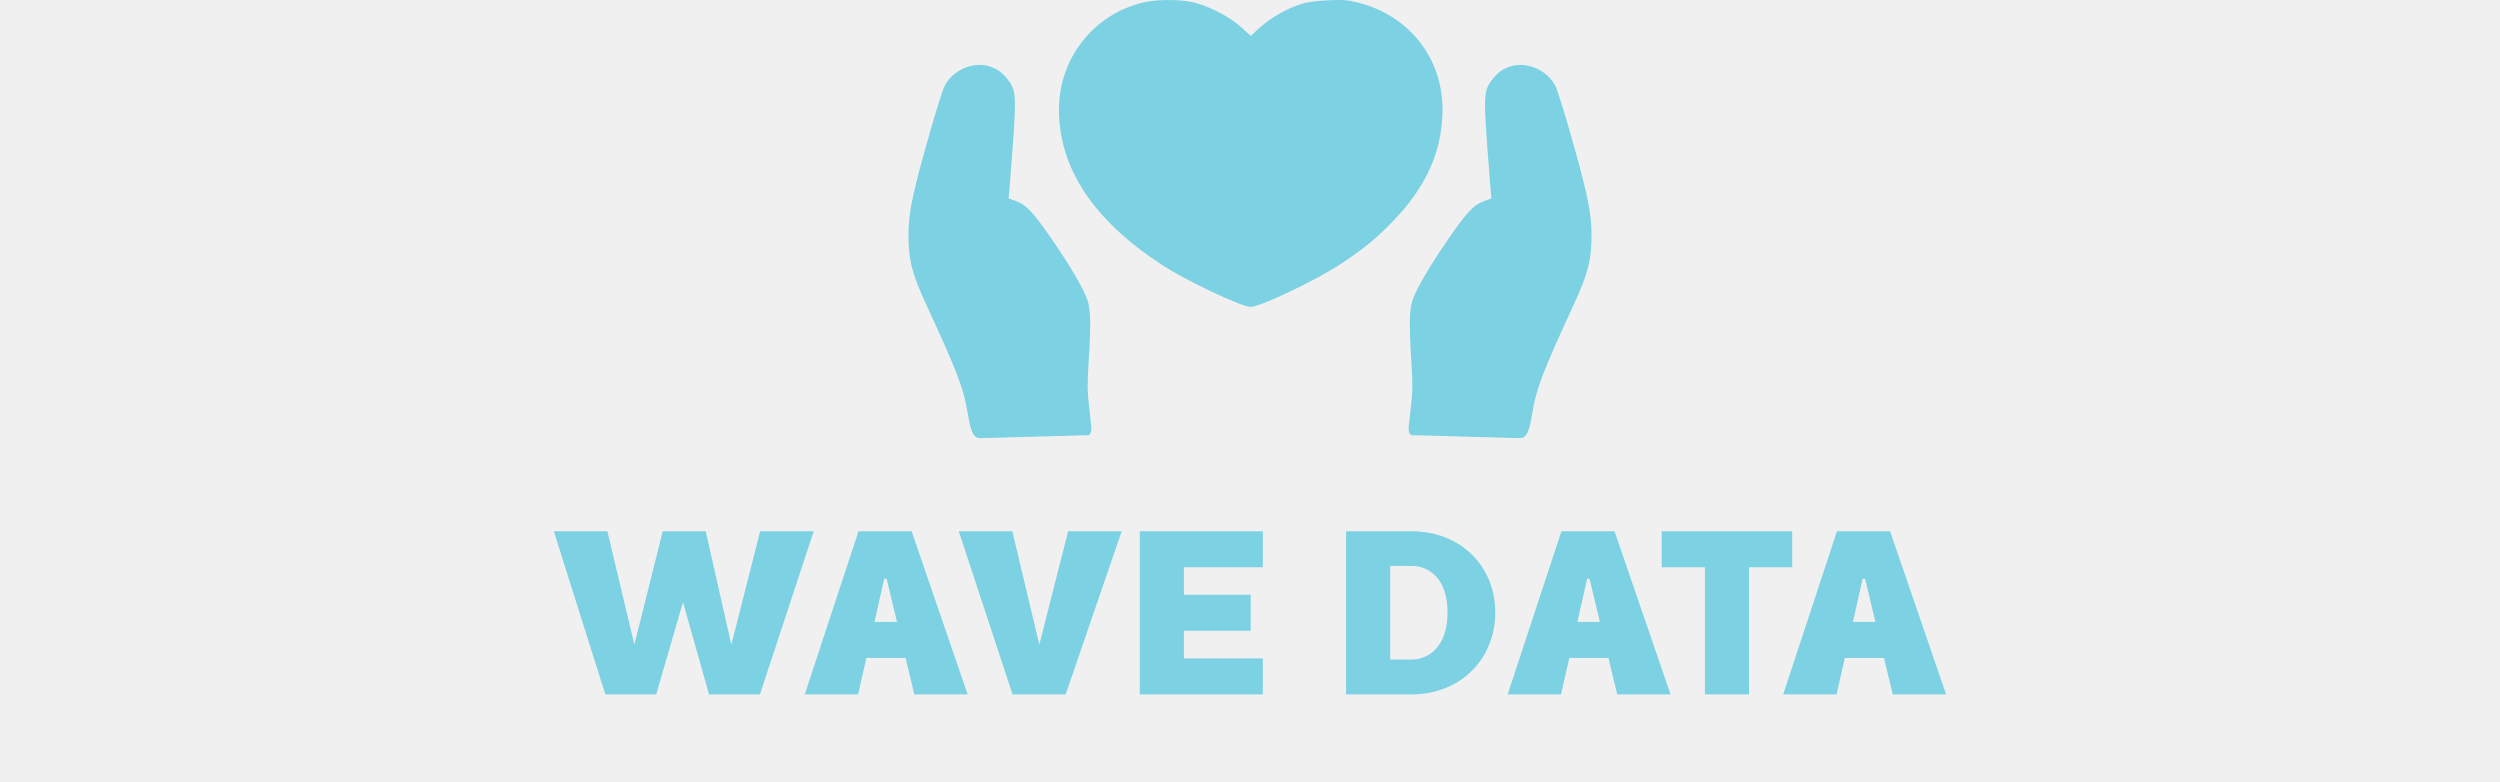
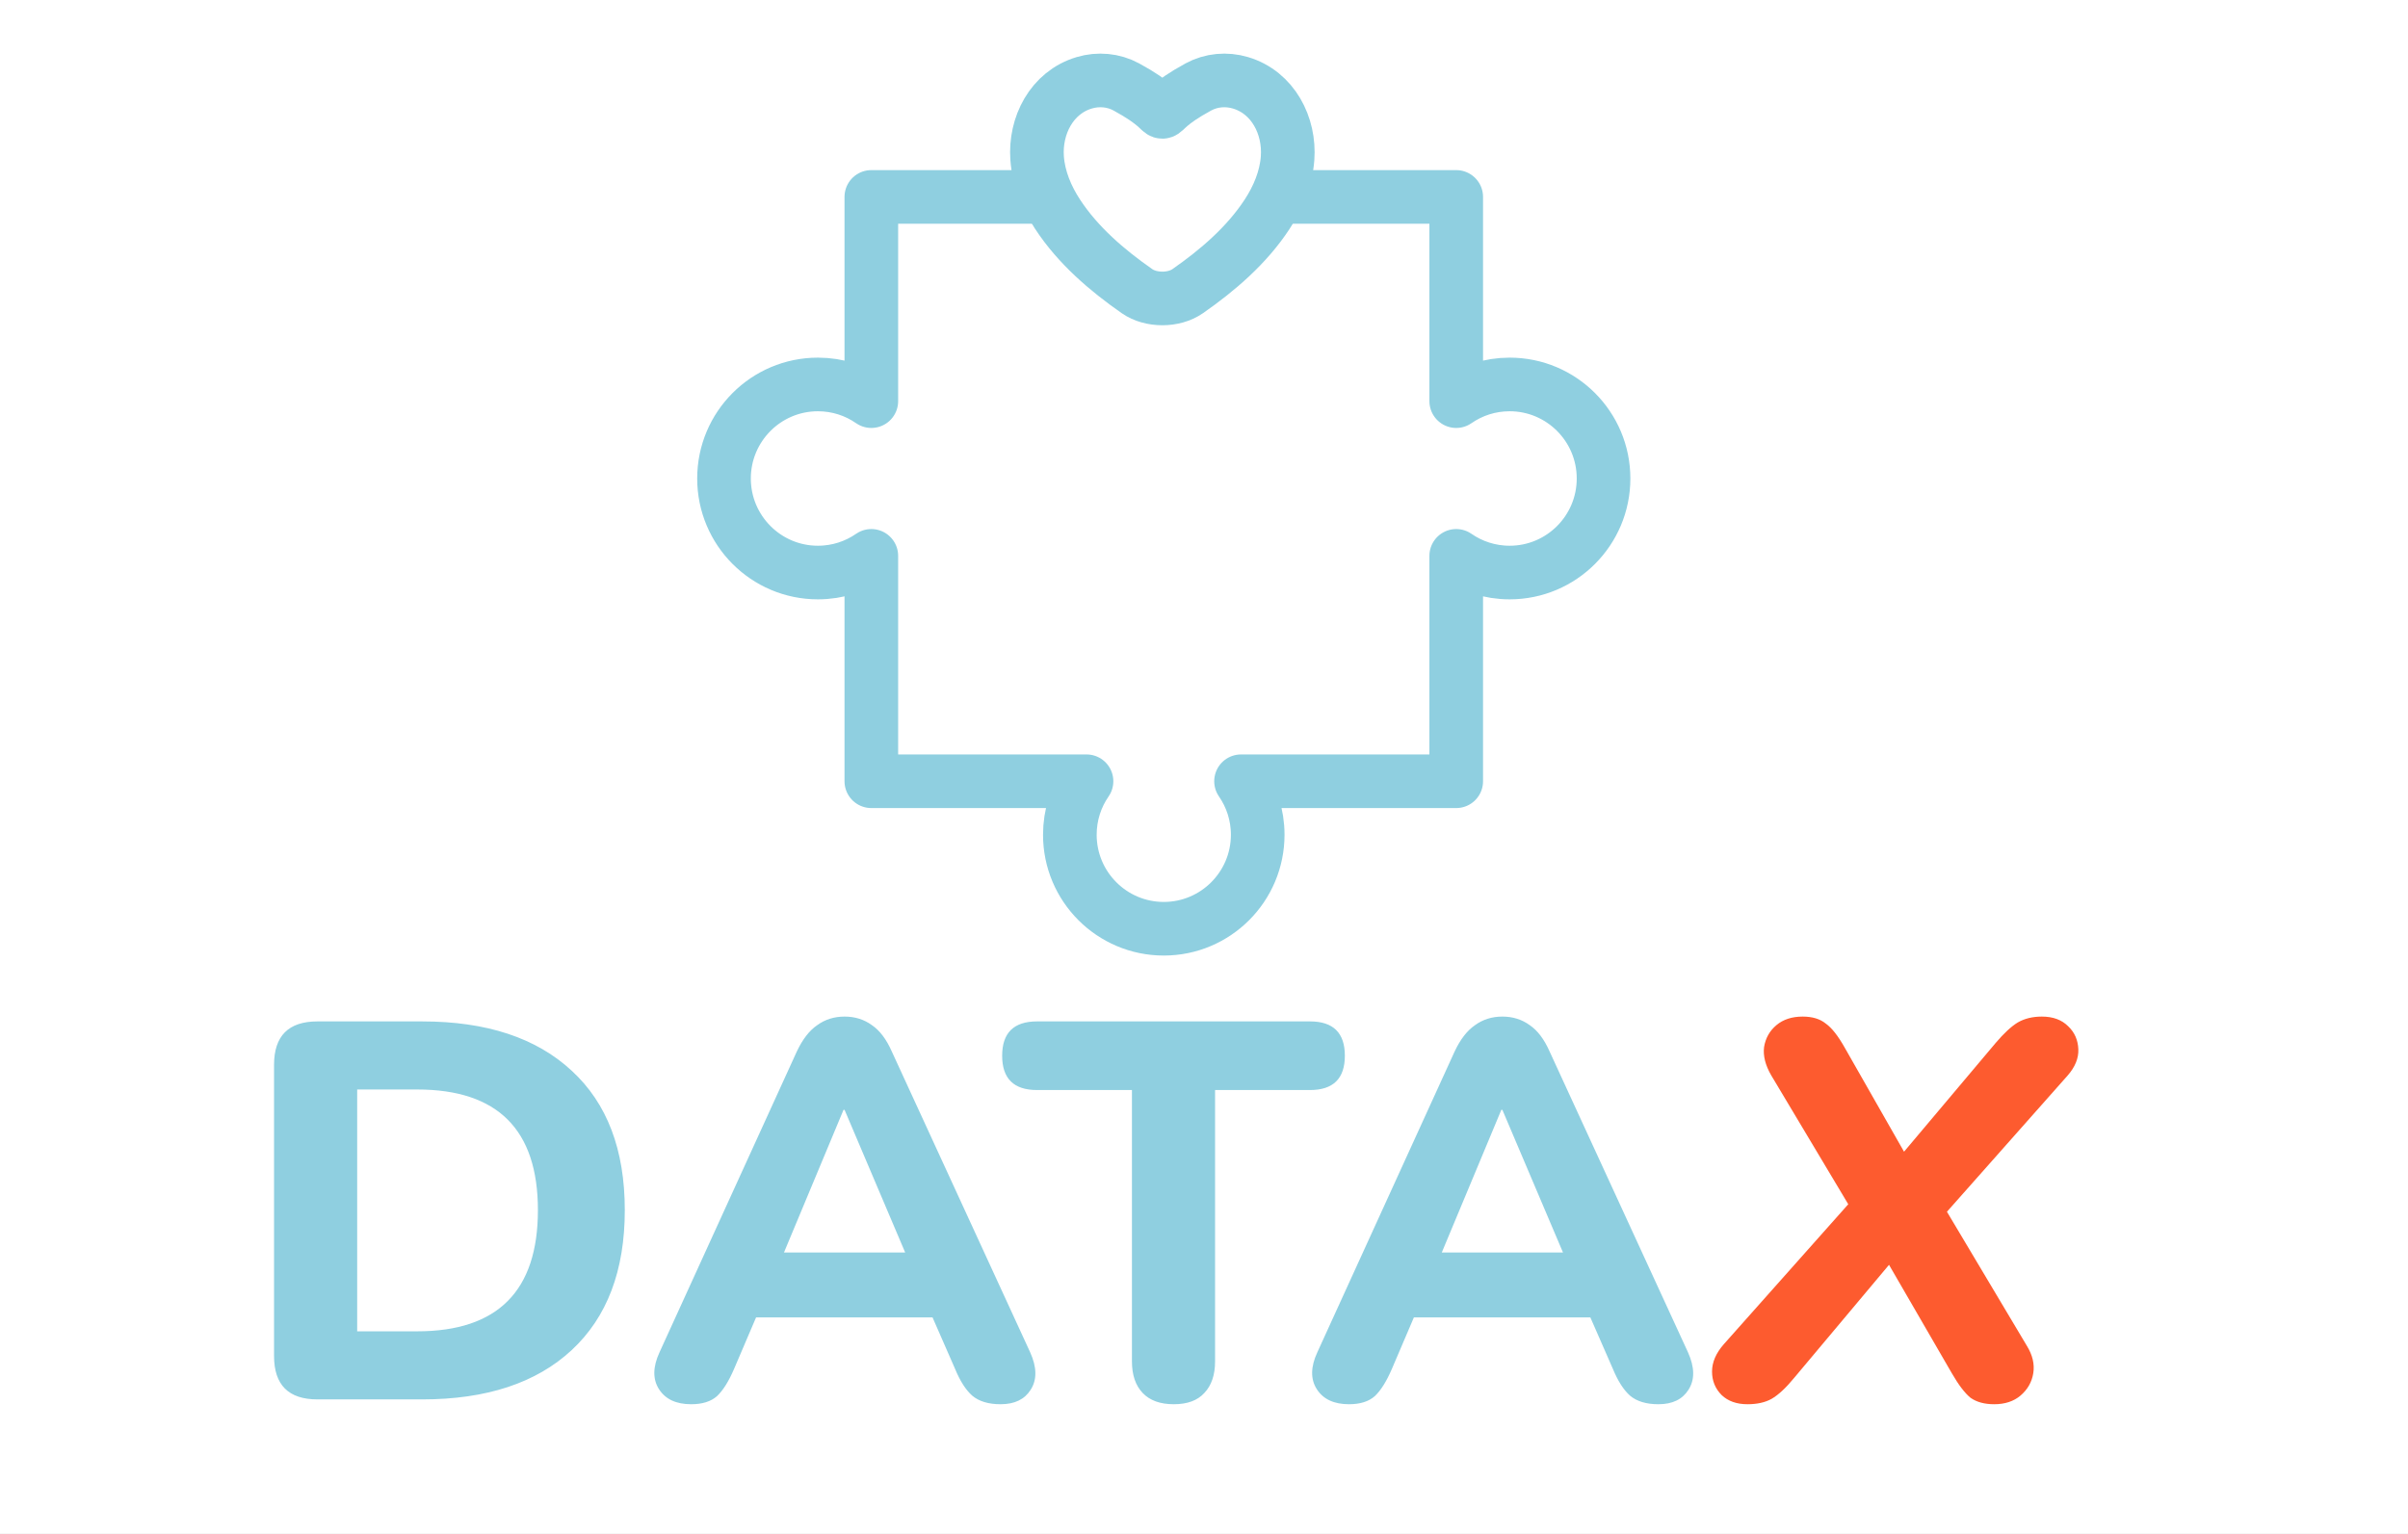
- <svg xmlns="http://www.w3.org/2000/svg" width="400" height="125" viewBox="0 0 400 125" fill="none">
-   <path fill-rule="evenodd" clip-rule="evenodd" d="M182.83 0.415C174.929 2.356 169.456 9.324 169.433 17.48C169.41 26.869 174.929 35.207 185.875 42.357C189.883 44.962 198.607 49.096 200.119 49.096C201.63 49.096 210.424 44.915 214.431 42.288C218.073 39.912 220.156 38.2 222.926 35.343C228.262 29.815 230.803 24.035 230.803 17.456C230.78 9.232 225.421 2.47 217.293 0.415C215.644 0.003 214.935 -0.065 212.484 0.05C210.584 0.141 209.164 0.324 208.224 0.621C205.98 1.329 203.233 2.883 201.629 4.368L200.118 5.739L198.584 4.346C196.729 2.655 193.225 0.874 190.798 0.348C188.624 -0.133 184.891 -0.11 182.83 0.415ZM238.69 12.811C239.582 11.666 240.314 11.094 241.505 10.682C244.206 9.72 247.617 11.185 248.92 13.864C249.171 14.413 250.111 17.39 251.003 20.459C253.979 30.81 254.643 33.97 254.643 37.565C254.643 41.664 254.094 43.771 251.713 48.921C246.723 59.753 245.785 62.225 245.144 66.256C244.64 69.256 244.206 70.104 243.13 70.104L225.78 69.623C225.368 69.211 225.322 68.958 225.414 68.065C225.482 67.494 225.666 65.89 225.803 64.539C226.032 62.616 226.032 61.128 225.826 58.014C225.437 51.9 225.482 49.495 226.032 47.938C226.673 46.129 228.825 42.443 231.708 38.274C234.73 33.901 235.828 32.733 237.43 32.183L238.621 31.748L238.506 30.489C238.465 30.07 238.355 28.6 238.212 26.705L238.212 26.696C238.121 25.491 238.018 24.114 237.912 22.726C237.385 15.353 237.477 14.415 238.69 12.811ZM158.495 10.682C159.686 11.094 160.418 11.666 161.31 12.811C162.523 14.415 162.615 15.353 162.088 22.726C161.982 24.116 161.878 25.496 161.788 26.704C161.646 28.599 161.535 30.07 161.494 30.489L161.379 31.748L162.57 32.183C164.172 32.733 165.27 33.901 168.292 38.274C171.176 42.443 173.327 46.129 173.969 47.938C174.518 49.495 174.563 51.9 174.174 58.014C173.969 61.128 173.969 62.616 174.197 64.539C174.334 65.89 174.518 67.494 174.586 68.065C174.678 68.958 174.632 69.211 174.22 69.623L156.87 70.104C155.794 70.104 155.36 69.256 154.856 66.256C154.215 62.225 153.277 59.753 148.287 48.921C145.906 43.771 145.357 41.664 145.357 37.565C145.357 33.97 146.021 30.81 148.997 20.459C149.889 17.39 150.829 14.413 151.08 13.864C152.384 11.185 155.794 9.72 158.495 10.682Z" fill="#7CD1E3" />
-   <path d="M121.624 85.004L117.016 103.148L112.912 85.004H112.588H106.036L101.5 103.148L97.18 85.004H88.612L96.856 111.104H104.992L109.276 96.344L113.452 111.104H121.588L130.192 85.004H121.624ZM146.292 111.104H154.824L145.86 85.004H137.364L128.76 111.104H137.292L138.624 105.272H144.888L146.292 111.104ZM139.92 99.511L141.468 92.6H141.864L143.52 99.511H139.92ZM170.901 85.004L166.293 103.148L161.973 85.004H153.405L162.009 111.104H170.505L179.469 85.004H170.901ZM202.054 90.763V85.004H182.362V111.104H202.054V105.344H189.418V100.916H200.11V95.156H189.418V90.763H202.054ZM225.85 85.004H215.374V111.104H225.85C233.626 111.104 239.242 105.488 239.242 97.999C239.242 90.511 233.626 85.004 225.85 85.004ZM225.85 105.524H222.43V90.547H225.85C228.442 90.547 231.61 92.347 231.61 97.999C231.61 103.616 228.442 105.524 225.85 105.524ZM258.757 111.104H267.289L258.325 85.004H249.829L241.225 111.104H249.757L251.089 105.272H257.353L258.757 111.104ZM252.385 99.511L253.933 92.6H254.329L255.985 99.511H252.385ZM286.754 85.004H265.874V90.763H272.786V111.104H279.842V90.763H286.754V85.004ZM302.843 111.104H311.375L302.411 85.004H293.915L285.311 111.104H293.843L295.175 105.272H301.439L302.843 111.104ZM296.471 99.511L298.019 92.6H298.415L300.071 99.511H296.471Z" fill="#7CD1E3" />
+ <svg xmlns="http://www.w3.org/2000/svg" width="449" height="286" viewBox="0 0 449 286" fill="none">
+   <rect width="449" height="286" fill="white" />
+   <path d="M59.2 261C53.8 261 51.1 258.3 51.1 252.9V198.6C51.1 193.2 53.8 190.5 59.2 190.5H78.7C90.7 190.5 100 193.567 106.6 199.7C113.2 205.767 116.5 214.433 116.5 225.7C116.5 236.967 113.2 245.667 106.6 251.8C100 257.933 90.7 261 78.7 261H59.2ZM66.6 248.3H77.8C92.8 248.3 100.3 240.767 100.3 225.7C100.3 210.7 92.8 203.2 77.8 203.2H66.6V248.3ZM128.881 261.9C126.081 261.9 124.081 260.967 122.881 259.1C121.681 257.233 121.715 254.933 122.981 252.2L148.581 196.1C149.648 193.833 150.915 192.2 152.381 191.2C153.848 190.133 155.548 189.6 157.481 189.6C159.415 189.6 161.115 190.133 162.581 191.2C164.048 192.2 165.281 193.833 166.281 196.1L192.081 252.2C193.348 255 193.381 257.333 192.181 259.2C191.048 261 189.181 261.9 186.581 261.9C184.315 261.9 182.548 261.367 181.281 260.3C180.081 259.233 179.015 257.567 178.081 255.3L173.881 245.7H140.981L136.881 255.3C135.881 257.633 134.815 259.333 133.681 260.4C132.548 261.4 130.948 261.9 128.881 261.9ZM157.281 207L146.181 233.6H168.781L157.481 207H157.281ZM218.864 261.9C216.331 261.9 214.397 261.2 213.064 259.8C211.731 258.4 211.064 256.433 211.064 253.9V203.3H193.364C189.031 203.3 186.864 201.167 186.864 196.9C186.864 192.633 189.031 190.5 193.364 190.5H244.264C248.597 190.5 250.764 192.633 250.764 196.9C250.764 201.167 248.597 203.3 244.264 203.3H226.564V253.9C226.564 256.433 225.897 258.4 224.564 259.8C223.297 261.2 221.397 261.9 218.864 261.9ZM251.538 261.9C248.738 261.9 246.738 260.967 245.538 259.1C244.338 257.233 244.371 254.933 245.638 252.2L271.238 196.1C272.304 193.833 273.571 192.2 275.038 191.2C276.504 190.133 278.204 189.6 280.138 189.6C282.071 189.6 283.771 190.133 285.238 191.2C286.704 192.2 287.938 193.833 288.938 196.1L314.738 252.2C316.004 255 316.038 257.333 314.838 259.2C313.704 261 311.838 261.9 309.238 261.9C306.971 261.9 305.204 261.367 303.938 260.3C302.738 259.233 301.671 257.567 300.738 255.3L296.538 245.7H263.638L259.538 255.3C258.538 257.633 257.471 259.333 256.338 260.4C255.204 261.4 253.604 261.9 251.538 261.9ZM279.938 207L268.837 233.6H291.438L280.138 207H279.938Z" fill="#8FCFE0" />
+   <path d="M325.83 261.9C323.83 261.9 322.23 261.333 321.03 260.2C319.83 259 319.23 257.533 319.23 255.8C319.23 254.067 319.964 252.367 321.43 250.7L344.63 224.6L330.23 200.5C329.164 198.633 328.73 196.9 328.93 195.3C329.197 193.633 329.964 192.267 331.23 191.2C332.497 190.133 334.13 189.6 336.13 189.6C337.93 189.6 339.364 190.033 340.43 190.9C341.564 191.7 342.764 193.233 344.03 195.5L355.03 214.8L372.13 194.5C373.664 192.7 375.03 191.433 376.23 190.7C377.497 189.967 378.997 189.6 380.73 189.6C382.797 189.6 384.43 190.2 385.63 191.4C386.83 192.533 387.464 193.967 387.53 195.7C387.597 197.367 386.93 199 385.53 200.6L363.03 226L377.93 251C378.997 252.733 379.397 254.433 379.13 256.1C378.864 257.767 378.064 259.167 376.73 260.3C375.464 261.367 373.83 261.9 371.83 261.9C370.03 261.9 368.564 261.5 367.43 260.7C366.364 259.833 365.197 258.3 363.93 256.1L352.23 235.9L334.53 257C332.997 258.867 331.597 260.167 330.33 260.9C329.13 261.567 327.63 261.9 325.83 261.9Z" fill="#FD5B2F" />
+   <path d="M199.486 26.751C199.486 30.458 200.635 33.9 202.594 36.727H162.47V74.816C159.647 72.854 156.21 71.703 152.509 71.703C142.844 71.703 135 79.558 135 89.243C135 98.926 142.844 106.782 152.509 106.782C156.21 106.782 159.647 105.631 162.47 103.672V145.709H202.594C200.635 148.536 199.486 151.978 199.486 155.685C199.486 165.363 207.33 173.218 217 173.218C226.67 173.218 234.514 165.363 234.514 155.685C234.514 151.978 233.365 148.536 231.406 145.709H271.53V103.672C274.353 105.631 277.79 106.782 281.491 106.782C291.156 106.782 299 98.927 299 89.243C299 79.558 291.156 71.703 281.491 71.703C277.79 71.703 274.353 72.854 271.53 74.816V36.727H231.406C233.365 33.9 234.514 30.458 234.514 26.751" stroke="#8FCFE0" stroke-width="10" stroke-miterlimit="10" stroke-linecap="round" stroke-linejoin="round" />
+   <path d="M240.083 29.528C239.807 33.259 238.32 36.825 236.273 39.955C232.489 45.74 227.077 50.39 221.451 54.31V54.31C218.857 56.114 214.613 56.114 212.018 54.31V54.31C206.392 50.39 200.981 45.74 197.197 39.955C195.149 36.825 193.663 33.259 193.386 29.528C192.935 23.451 196.093 17.254 202.174 15.442C204.79 14.662 207.607 14.912 210.013 16.213V16.213C221.413 22.411 212.057 22.411 223.457 16.213V16.213C225.864 14.912 228.68 14.662 231.296 15.442C237.377 17.254 240.535 23.451 240.083 29.528Z" fill="white" stroke="#8FCFE0" stroke-width="10" stroke-miterlimit="10" stroke-linecap="round" stroke-linejoin="round" />
</svg>
